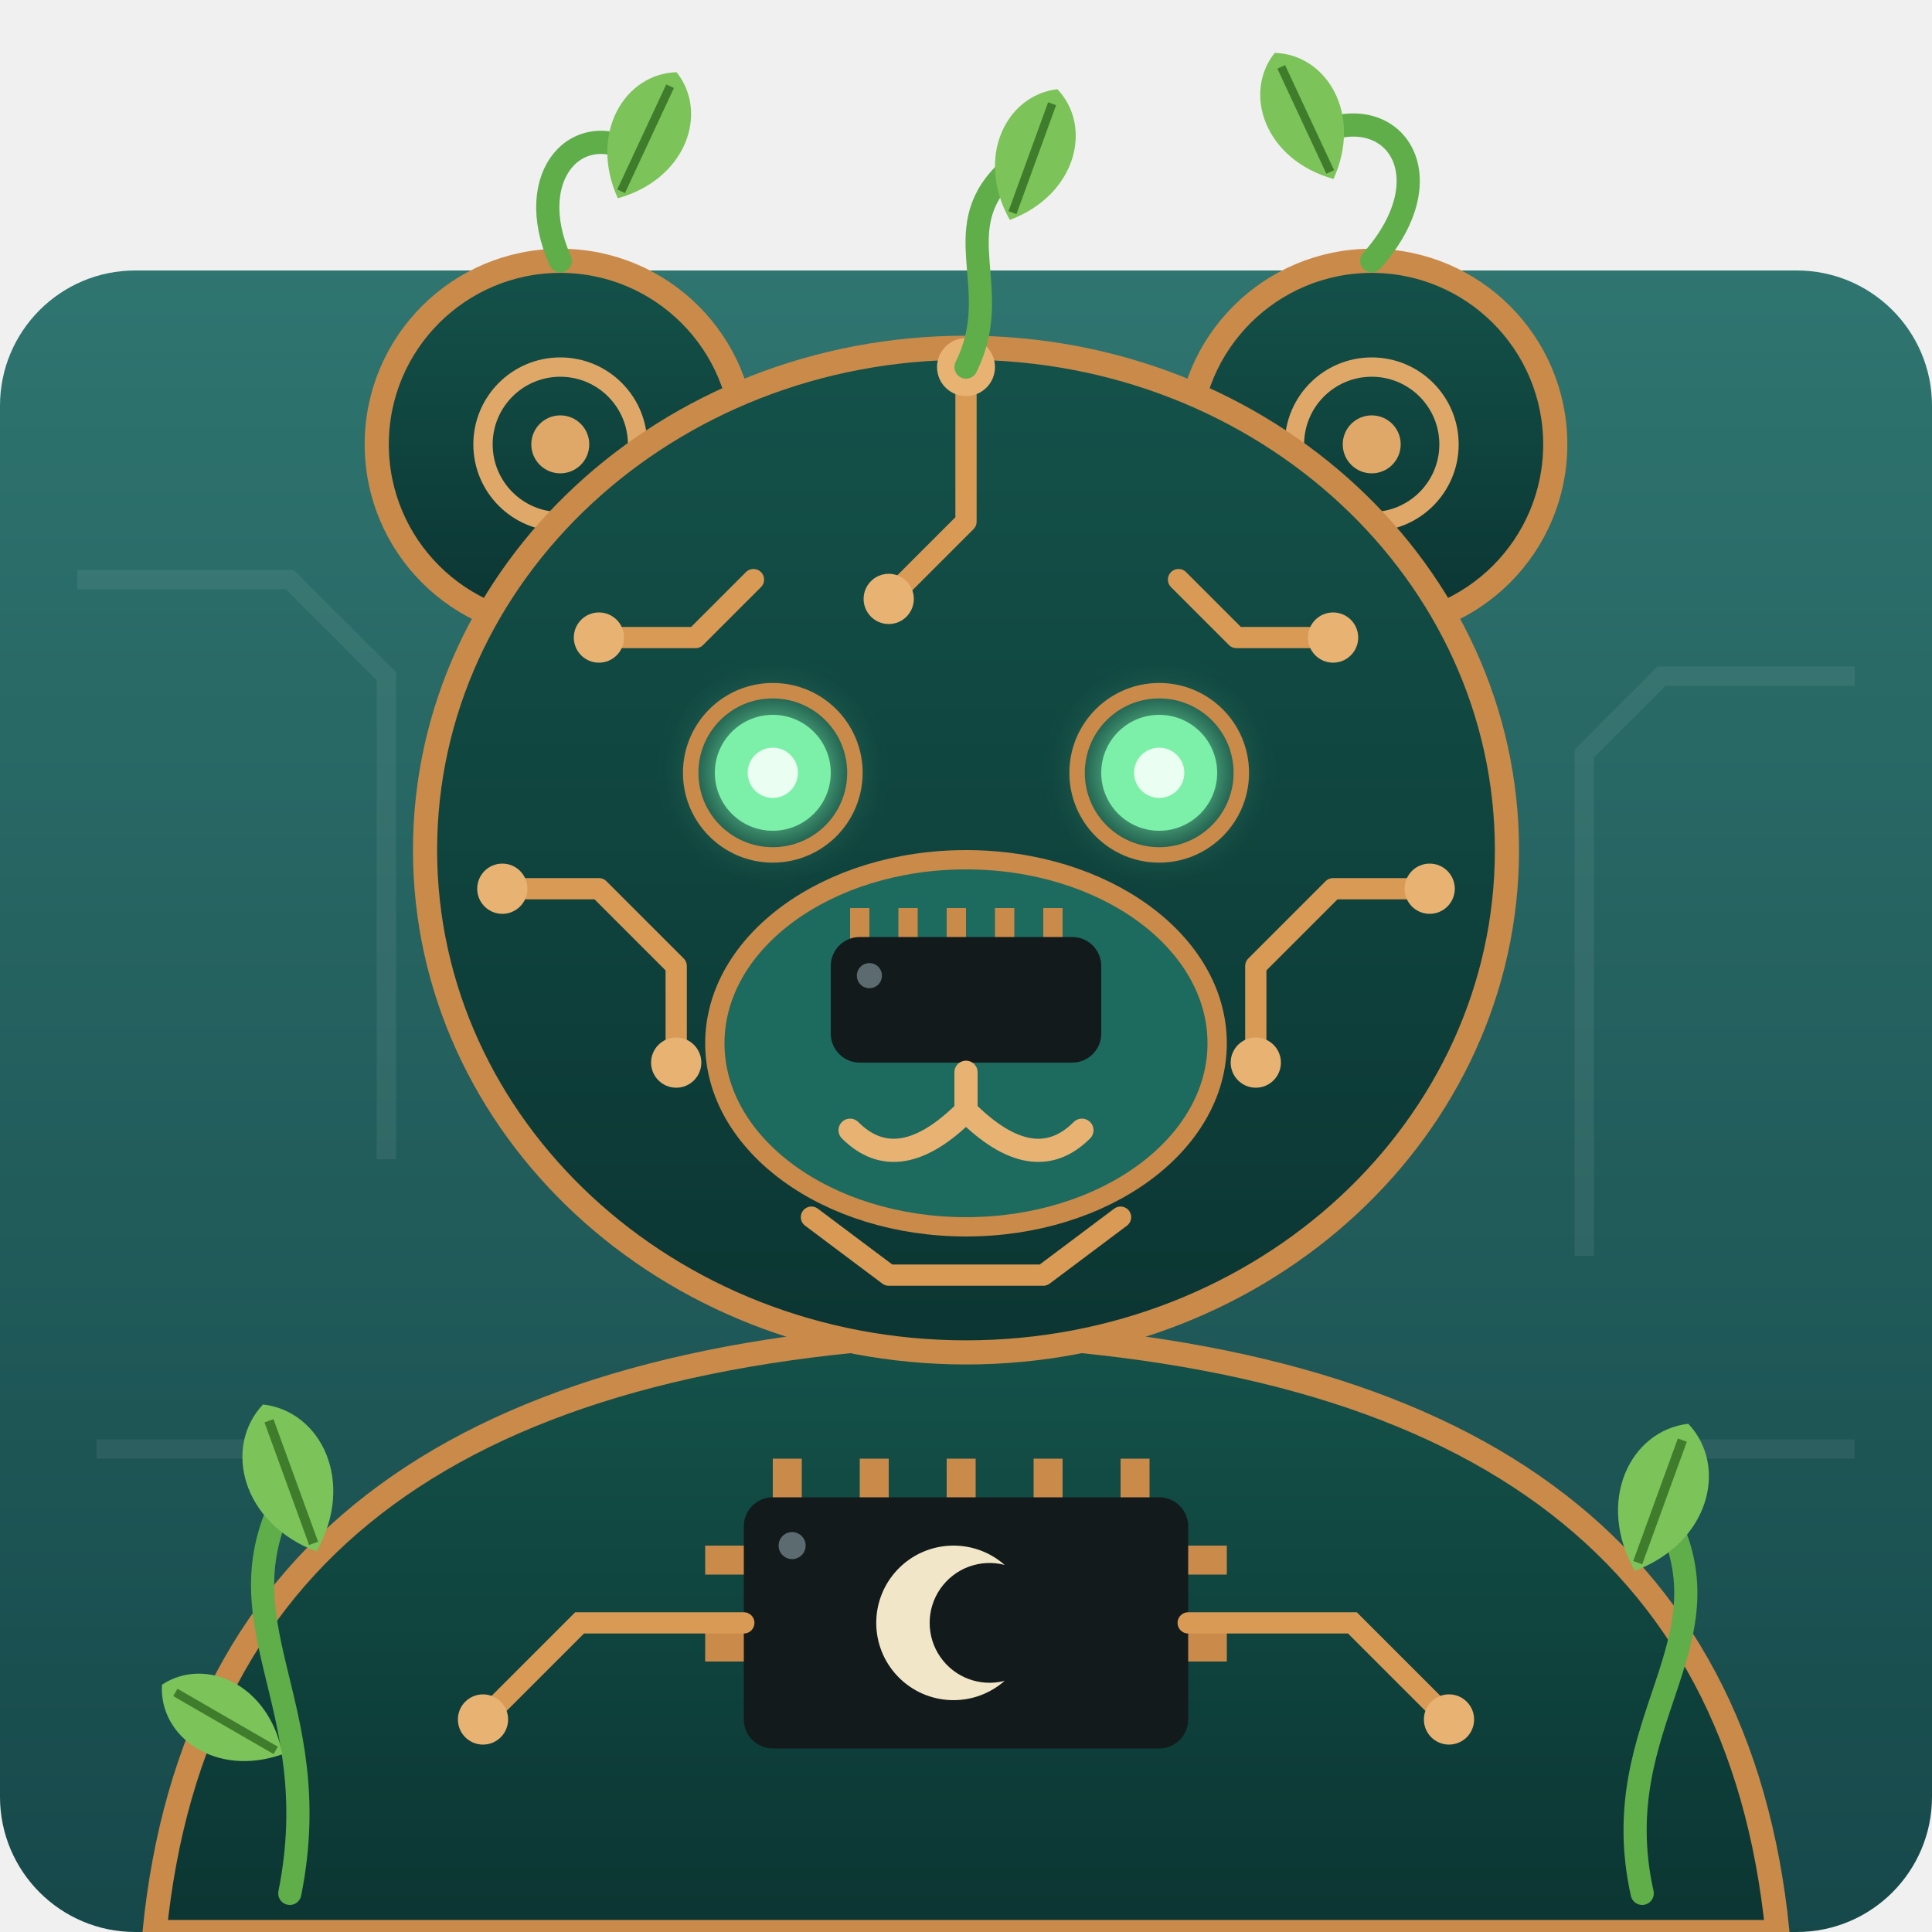
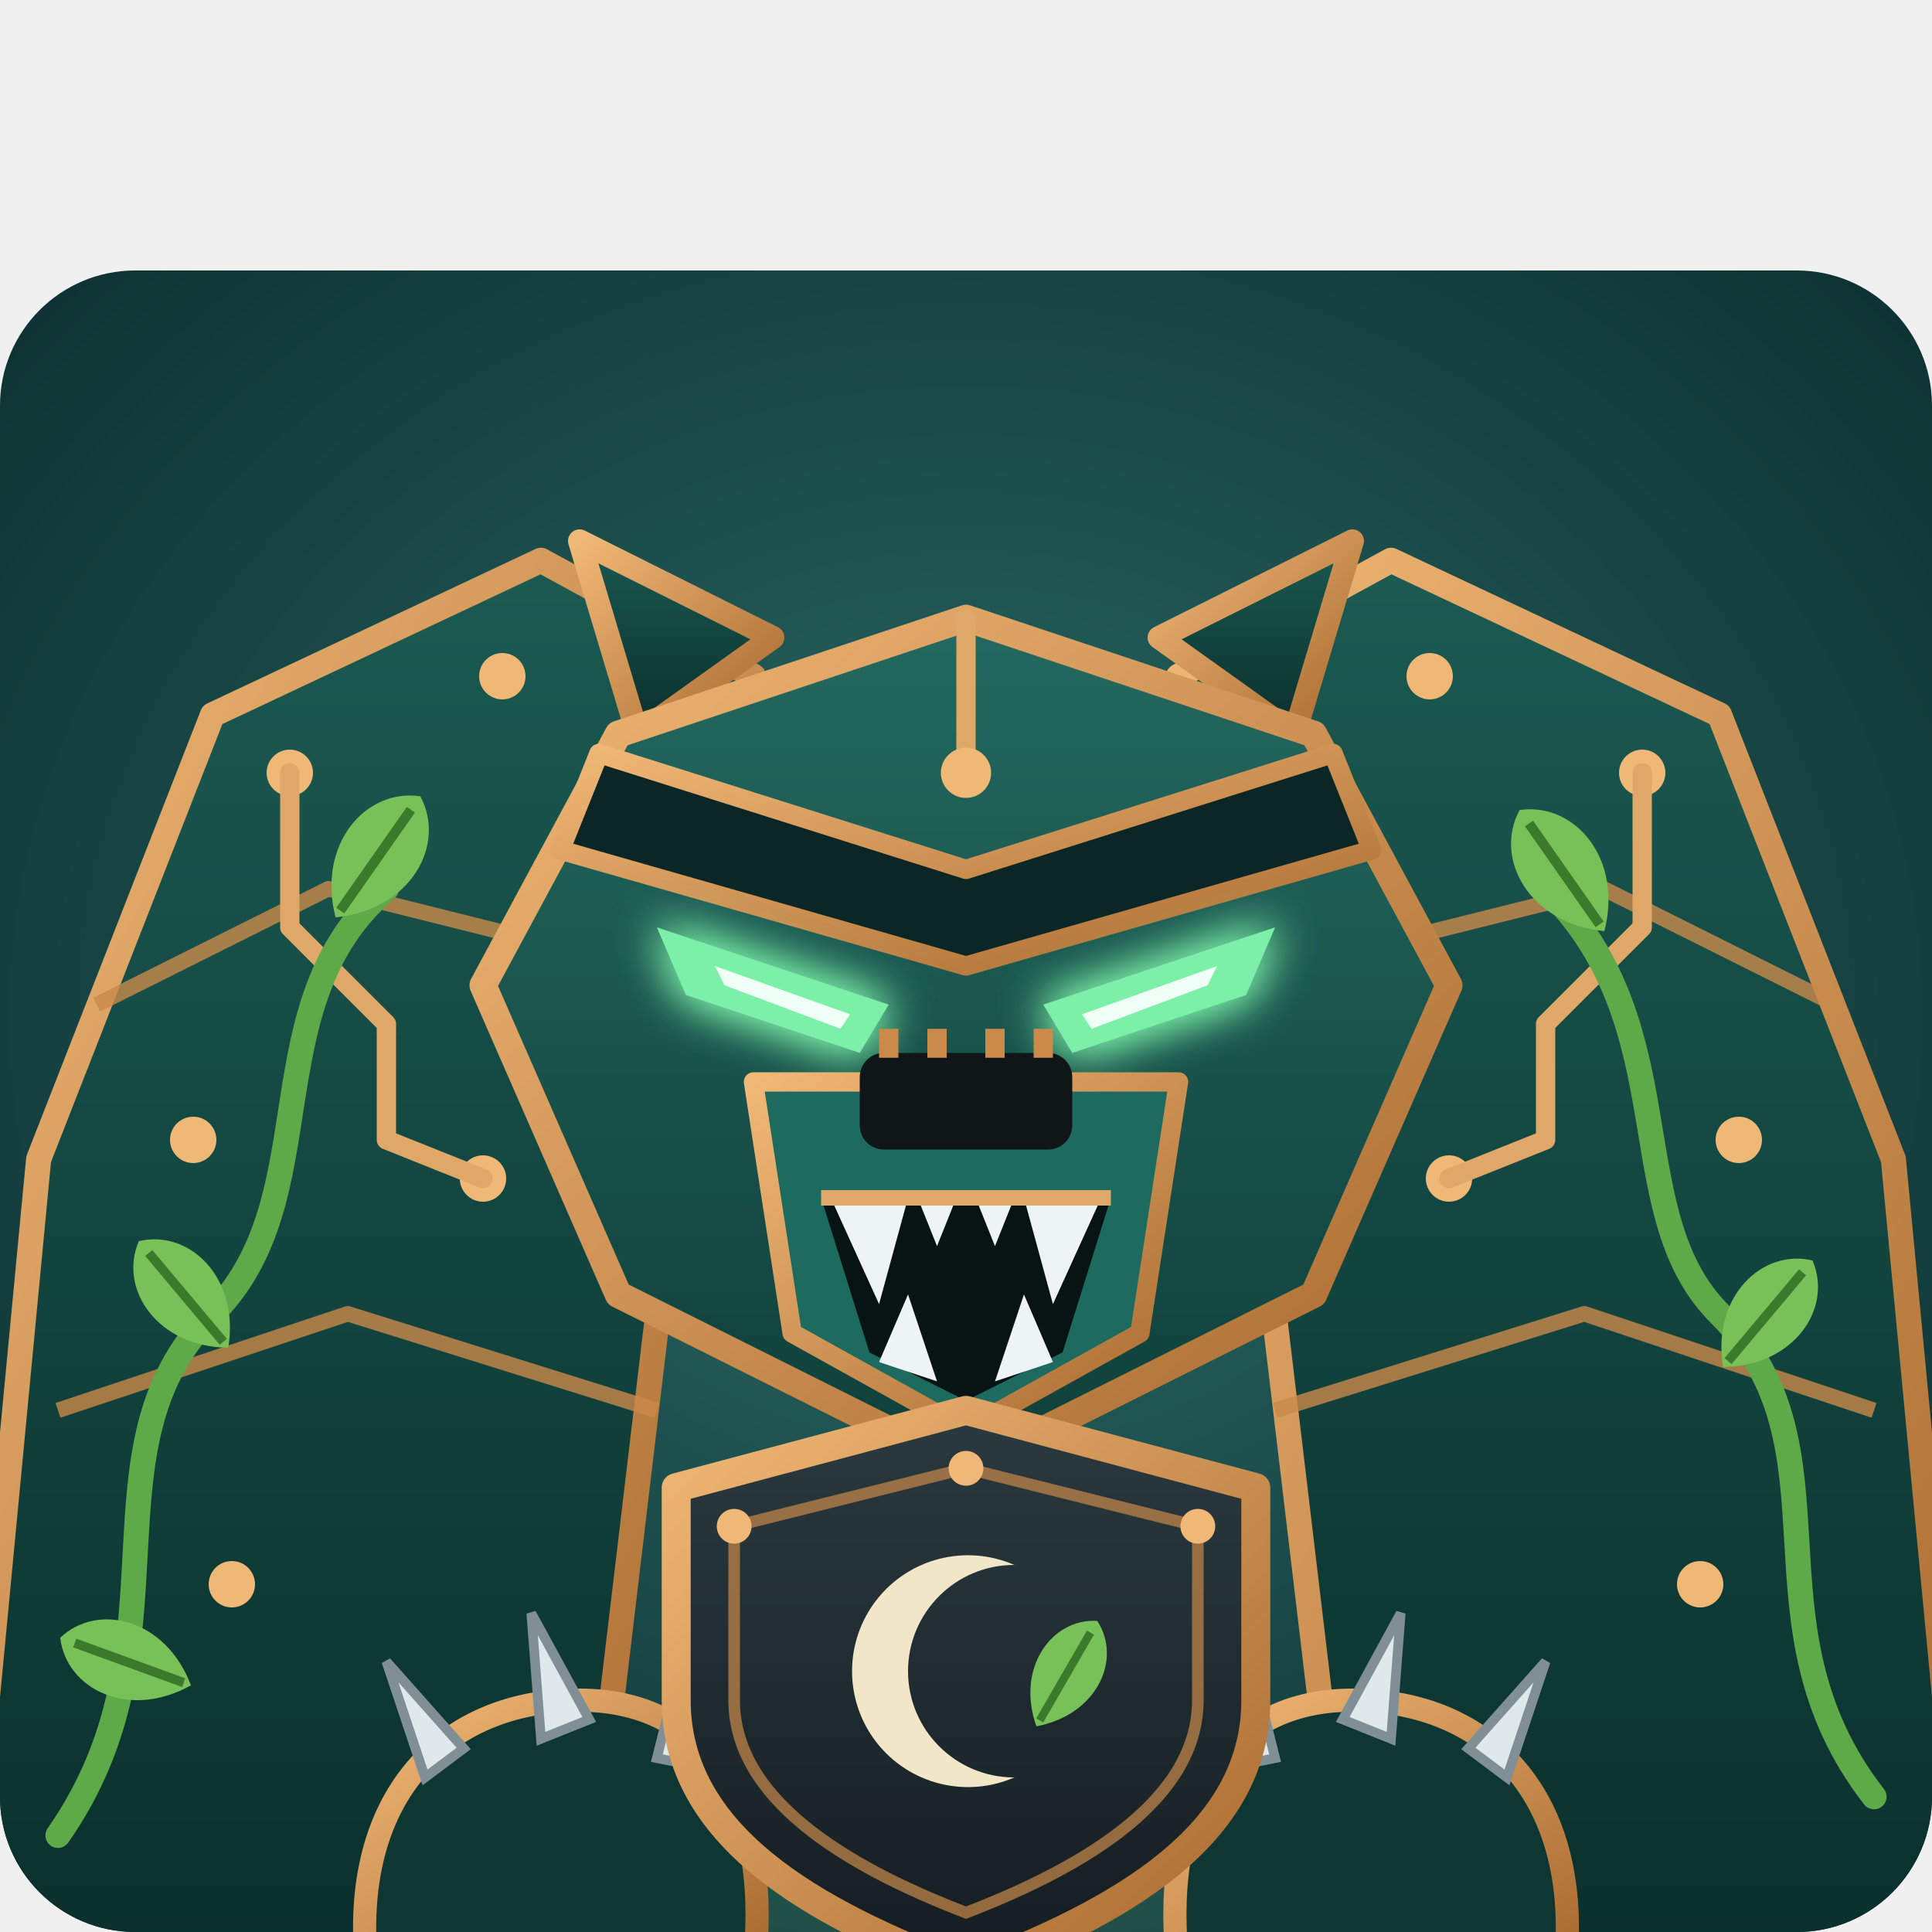
- <svg xmlns="http://www.w3.org/2000/svg" viewBox="0 0 200 200" width="200" height="200" role="img" aria-label="Bear form: a bear drawn as a circuit board, with copper traces growing into vines and leaves">
+ <svg xmlns="http://www.w3.org/2000/svg" viewBox="0 0 200 200" width="200" height="200" role="img" aria-label="Bear form: an armoured circuit-board bear with glowing eyes, bared fangs and a crescent-moon shield">
  <defs>
-     <linearGradient id="bgC" x1="0" y1="0" x2="0" y2="1">
-       <stop offset="0" stop-color="#2f7570" />
-       <stop offset="1" stop-color="#16484a" />
+     <radialGradient id="bgT" cx="50%" cy="45%" r="70%">
+       <stop offset="0" stop-color="#2a6b67" />
+       <stop offset="1" stop-color="#0c2d2e" />
+     </radialGradient>
+     <linearGradient id="armor" x1="0" y1="0" x2="0" y2="1">
+       <stop offset="0" stop-color="#1b5a52" />
+       <stop offset="1" stop-color="#0a2f2c" />
    </linearGradient>
-     <linearGradient id="pcb" x1="0" y1="0" x2="0" y2="1">
-       <stop offset="0" stop-color="#14524a" />
-       <stop offset="1" stop-color="#0b3532" />
+     <linearGradient id="face" x1="0" y1="0" x2="0" y2="1">
+       <stop offset="0" stop-color="#23695f" />
+       <stop offset="1" stop-color="#103f3a" />
    </linearGradient>
-     <filter id="glow" x="-80%" y="-80%" width="260%" height="260%">
-       <feGaussianBlur stdDeviation="2.6" result="b" />
+     <linearGradient id="copper" x1="0" y1="0" x2="1" y2="1">
+       <stop offset="0" stop-color="#f0b877" />
+       <stop offset="1" stop-color="#a8692e" />
+     </linearGradient>
+     <linearGradient id="shieldG" x1="0" y1="0" x2="0" y2="1">
+       <stop offset="0" stop-color="#2b3a40" />
+       <stop offset="1" stop-color="#141c20" />
+     </linearGradient>
+     <filter id="glowT" x="-100%" y="-200%" width="300%" height="500%">
+       <feGaussianBlur stdDeviation="2.4" result="b" />
      <feMerge>
+         <feMergeNode in="b" />
        <feMergeNode in="b" />
        <feMergeNode in="SourceGraphic" />
      </feMerge>
    </filter>
-     <clipPath id="clipC">
+     <clipPath id="clipT">
      <rect x="0" y="28" width="200" height="172" rx="14" />
    </clipPath>
-     <symbol id="leaf" viewBox="-6 -10 12 20">
-       <path d="M0 9 C-7 3 -6 -6 0 -9 C6 -6 7 3 0 9 Z" fill="#7cc35a" />
-       <path d="M0 8 V-7" stroke="#3f7d2c" stroke-width="1.1" />
+     <symbol id="lf" viewBox="-6 -10 12 20">
+       <path d="M0 9 C-7 3 -6 -6 0 -9 C6 -6 7 3 0 9 Z" fill="#78c158" />
+       <path d="M0 8 V-7" stroke="#3b7a2a" stroke-width="1.2" />
    </symbol>
  </defs>
-   <rect x="0" y="28" width="200" height="172" rx="14" fill="url(#bgC)" />
-   <g fill="none" stroke="#ffffff" stroke-opacity=".07" stroke-width="2">
-     <path d="M8 60 H30 L40 70 V120 M192 70 H172 L164 78 V130 M10 150 H26 M174 150 H192" />
+   <rect x="0" y="28" width="200" height="172" rx="14" fill="url(#bgT)" />
+   <g clip-path="url(#clipT)">
+     <ellipse cx="100" cy="204" rx="90" ry="16" fill="#7cf0a8" opacity=".12" />
+     <path d="M-4 204 L4 120 L22 74 L56 58 L78 70 L70 120 L60 204 Z" fill="url(#armor)" stroke="url(#copper)" stroke-width="2.6" stroke-linejoin="round" />
+     <path d="M204 204 L196 120 L178 74 L144 58 L122 70 L130 120 L140 204 Z" fill="url(#armor)" stroke="url(#copper)" stroke-width="2.6" stroke-linejoin="round" />
+     <g fill="none" stroke="#c98a4a" stroke-width="1.6" stroke-opacity=".8" stroke-linejoin="round">
+       <path d="M10 104 L34 92 L66 100" />
+       <path d="M6 146 L36 136 L68 146" />
+       <path d="M190 104 L166 92 L134 100" />
+       <path d="M194 146 L164 136 L132 146" />
+     </g>
+     <g fill="#f0b877">
+       <circle cx="30" cy="80" r="2.4" />
+       <circle cx="52" cy="70" r="2.4" />
+       <circle cx="20" cy="118" r="2.4" />
+       <circle cx="50" cy="122" r="2.4" />
+       <circle cx="24" cy="164" r="2.4" />
+       <circle cx="170" cy="80" r="2.4" />
+       <circle cx="148" cy="70" r="2.4" />
+       <circle cx="180" cy="118" r="2.4" />
+       <circle cx="150" cy="122" r="2.4" />
+       <circle cx="176" cy="164" r="2.4" />
+     </g>
+     <g fill="none" stroke="#e0a868" stroke-width="2" stroke-linecap="round" stroke-linejoin="round">
+       <path d="M30 80 V96 L40 106 V118 L50 122" />
+       <path d="M170 80 V96 L160 106 V118 L150 122" />
+     </g>
+     <g>
+       <path d="M38 204 C36 186 46 176 60 176 C74 176 80 188 78 204 Z" fill="#0e3633" stroke="url(#copper)" stroke-width="2.4" />
+       <path d="M44 184 l-4 -12 l8 9 Z M56 180 l-1 -13 l6 11 Z M68 182 l3 -12 l2 13 Z" fill="#dfe8ea" stroke="#7f8f95" stroke-width="1" />
+       <path d="M162 204 C164 186 154 176 140 176 C126 176 120 188 122 204 Z" fill="#0e3633" stroke="url(#copper)" stroke-width="2.4" />
+       <path d="M156 184 l4 -12 l-8 9 Z M144 180 l1 -13 l-6 11 Z M132 182 l-3 -12 l-2 13 Z" fill="#dfe8ea" stroke="#7f8f95" stroke-width="1" />
+     </g>
  </g>
-   <g clip-path="url(#clipC)">
-     <path d="M16 200 C20 160 48 140 100 138 C152 140 180 160 184 200 Z" fill="url(#pcb)" stroke="#c98a4a" stroke-width="2.5" />
+   <path d="M66 76 L60 56 L80 66 Z" fill="url(#armor)" stroke="url(#copper)" stroke-width="2.4" stroke-linejoin="round" />
+   <path d="M134 76 L140 56 L120 66 Z" fill="url(#armor)" stroke="url(#copper)" stroke-width="2.4" stroke-linejoin="round" />
+   <path d="M64 76 L100 64 L136 76 L150 102 L136 134 L100 152 L64 134 L50 102 Z" fill="url(#face)" stroke="url(#copper)" stroke-width="2.8" stroke-linejoin="round" />
+   <path d="M100 64 V80" stroke="#e0a868" stroke-width="2" stroke-linecap="round" />
+   <circle cx="100" cy="80" r="2.6" fill="#f0b877" />
+   <path d="M58 88 L100 100 L142 88 L138 78 L100 90 L62 78 Z" fill="#0b2624" stroke="url(#copper)" stroke-width="2" stroke-linejoin="round" />
+   <g filter="url(#glowT)">
+     <path d="M68 96 L92 104 L89 109 L71 103 Z" fill="#7cf0a8" />
+     <path d="M132 96 L108 104 L111 109 L129 103 Z" fill="#7cf0a8" />
  </g>
-   <g stroke="#c98a4a" stroke-width="2.5">
-     <circle cx="58" cy="46" r="19" fill="url(#pcb)" />
-     <circle cx="142" cy="46" r="19" fill="url(#pcb)" />
+   <path d="M74 100 L88 105 L87 106.5 L75 102 Z" fill="#effff5" />
+   <path d="M126 100 L112 105 L113 106.5 L125 102 Z" fill="#effff5" />
+   <path d="M78 112 L122 112 L118 138 L100 148 L82 138 Z" fill="#1d6a5f" stroke="url(#copper)" stroke-width="2" stroke-linejoin="round" />
+   <rect x="89" y="109" width="22" height="10" rx="2.5" fill="#101618" />
+   <g fill="#c98a4a">
+     <rect x="91" y="106.5" width="2" height="3" />
+     <rect x="96" y="106.5" width="2" height="3" />
+     <rect x="102" y="106.5" width="2" height="3" />
+     <rect x="107" y="106.5" width="2" height="3" />
  </g>
-   <g fill="none" stroke="#e0a868" stroke-width="2">
-     <circle cx="58" cy="46" r="8" />
-     <circle cx="142" cy="46" r="8" />
+   <path d="M85 124 L115 124 L110 140 L100 145 L90 140 Z" fill="#081413" />
+   <path d="M86 124 L91 135 L94 124 Z M106 124 L109 135 L114 124 Z" fill="#eef4f5" />
+   <path d="M95 124 L97 129 L99 124 Z M101 124 L103 129 L105 124 Z" fill="#eef4f5" />
+   <path d="M91 141 L94 134 L97 143 Z M103 143 L106 134 L109 141 Z" fill="#eef4f5" />
+   <path d="M85 124 H115" stroke="#e0a868" stroke-width="1.6" />
+   <g fill="none" stroke="#5ea948" stroke-width="2.6" stroke-linecap="round">
+     <path d="M6 190 C20 170 8 150 22 136 C34 124 26 104 40 92" />
+     <path d="M194 186 C180 168 192 150 178 136 C168 126 174 108 162 94" />
  </g>
-   <circle cx="58" cy="46" r="3" fill="#e0a868" />
-   <circle cx="142" cy="46" r="3" fill="#e0a868" />
-   <ellipse cx="100" cy="88" rx="56" ry="52" fill="url(#pcb)" stroke="#c98a4a" stroke-width="2.5" />
-   <g fill="none" stroke="#d99a55" stroke-width="2.2" stroke-linecap="round" stroke-linejoin="round">
-     <path d="M100 38 V54 L92 62" />
-     <path d="M62 66 H72 L78 60" />
-     <path d="M138 66 H128 L122 60" />
-     <path d="M52 92 H62 L70 100 V110" />
-     <path d="M148 92 H138 L130 100 V110" />
-     <path d="M84 126 L92 132 H108 L116 126" />
+   <use href="#lf" x="34" y="80" width="11" height="17" transform="rotate(35 39 88)" />
+   <use href="#lf" x="14" y="126" width="10" height="16" transform="rotate(-40 19 134)" />
+   <use href="#lf" x="156" y="82" width="11" height="17" transform="rotate(-35 161 90)" />
+   <use href="#lf" x="178" y="128" width="10" height="16" transform="rotate(40 183 136)" />
+   <use href="#lf" x="8" y="164" width="10" height="16" transform="rotate(-70 13 172)" />
+   <g transform="translate(100 150)">
+     <path d="M-30 4 L0 -4 L30 4 V26 C30 40 16 48 0 54 C-16 48 -30 40 -30 26 Z" fill="url(#shieldG)" stroke="url(#copper)" stroke-width="3" stroke-linejoin="round" />
+     <path d="M-24 8 L0 2 L24 8 V26 C24 36 13 43 0 48 C-13 43 -24 36 -24 26 Z" fill="none" stroke="#c98a4a" stroke-width="1.2" stroke-opacity=".7" />
+     <path d="M5 12 A12 12 0 1 0 5 34 A9.4 9.4 0 1 1 5 12 Z" fill="#f1e6c8" />
+     <use href="#lf" x="6" y="16" width="9" height="14" transform="rotate(30 10 23)" />
+     <g fill="#f0b877">
+       <circle cx="-24" cy="8" r="1.8" />
+       <circle cx="24" cy="8" r="1.8" />
+       <circle cx="0" cy="2" r="1.8" />
+     </g>
  </g>
-   <g fill="#e8b273">
-     <circle cx="100" cy="38" r="3" />
-     <circle cx="92" cy="62" r="2.6" />
-     <circle cx="62" cy="66" r="2.6" />
-     <circle cx="138" cy="66" r="2.6" />
-     <circle cx="52" cy="92" r="2.6" />
-     <circle cx="148" cy="92" r="2.6" />
-     <circle cx="70" cy="110" r="2.6" />
-     <circle cx="130" cy="110" r="2.6" />
-   </g>
-   <ellipse cx="100" cy="108" rx="26" ry="19" fill="#1d6a5f" stroke="#c98a4a" stroke-width="2" />
-   <g fill="#c98a4a">
-     <rect x="88" y="94" width="2" height="4" />
-     <rect x="93" y="94" width="2" height="4" />
-     <rect x="98" y="94" width="2" height="4" />
-     <rect x="103" y="94" width="2" height="4" />
-     <rect x="108" y="94" width="2" height="4" />
-   </g>
-   <rect x="86" y="97" width="28" height="13" rx="3" fill="#121a1c" />
-   <circle cx="90" cy="101" r="1.3" fill="#5c6b70" />
-   <path d="M100 111 V115 M100 115 Q93 122 88 117 M100 115 Q107 122 112 117" fill="none" stroke="#e8b273" stroke-width="2.4" stroke-linecap="round" />
-   <g filter="url(#glow)">
-     <circle cx="80" cy="80" r="6" fill="#7cf0a8" />
-     <circle cx="120" cy="80" r="6" fill="#7cf0a8" />
-   </g>
-   <circle cx="80" cy="80" r="2.6" fill="#eafff2" />
-   <circle cx="120" cy="80" r="2.6" fill="#eafff2" />
-   <g fill="none" stroke="#c98a4a" stroke-width="1.6">
-     <circle cx="80" cy="80" r="8.5" />
-     <circle cx="120" cy="80" r="8.5" />
-   </g>
-   <g fill="none" stroke="#5fae4a" stroke-width="2.4" stroke-linecap="round">
-     <path d="M58 27 C54 18 60 12 66 16" />
-     <path d="M142 27 C150 18 144 10 136 14" />
-     <path d="M100 38 C104 30 98 24 104 18" />
-     <path d="M30 196 C34 176 22 168 30 154" />
-     <path d="M170 196 C166 178 180 170 172 156" />
-   </g>
-   <use href="#leaf" x="62" y="6" width="10" height="16" transform="rotate(25 67 14)" />
-   <use href="#leaf" x="130" y="4" width="10" height="16" transform="rotate(-25 135 12)" />
-   <use href="#leaf" x="102" y="8" width="10" height="16" transform="rotate(20 107 16)" />
-   <use href="#leaf" x="24" y="144" width="12" height="18" transform="rotate(-20 30 153)" />
-   <use href="#leaf" x="166" y="146" width="12" height="18" transform="rotate(20 172 155)" />
-   <use href="#leaf" x="18" y="170" width="10" height="16" transform="rotate(-60 23 178)" />
-   <g transform="translate(100 168)">
-     <g fill="#c98a4a">
-       <rect x="-20" y="-17" width="3" height="5" />
-       <rect x="-11" y="-17" width="3" height="5" />
-       <rect x="-2" y="-17" width="3" height="5" />
-       <rect x="7" y="-17" width="3" height="5" />
-       <rect x="16" y="-17" width="3" height="5" />
-       <rect x="-27" y="-8" width="5" height="3" />
-       <rect x="-27" y="1" width="5" height="3" />
-       <rect x="22" y="-8" width="5" height="3" />
-       <rect x="22" y="1" width="5" height="3" />
-     </g>
-     <rect x="-23" y="-13" width="46" height="26" rx="3" fill="#121a1c" />
-     <path d="M4 -6 A8 8 0 1 0 4 6 A6.2 6.2 0 1 1 4 -6 Z" fill="#f1e6c8" />
-     <circle cx="-18" cy="-8" r="1.4" fill="#5c6b70" />
-   </g>
-   <g fill="none" stroke="#d99a55" stroke-width="2.2" stroke-linecap="round">
-     <path d="M77 168 H60 L50 178" />
-     <path d="M123 168 H140 L150 178" />
-   </g>
-   <circle cx="50" cy="178" r="2.6" fill="#e8b273" />
-   <circle cx="150" cy="178" r="2.6" fill="#e8b273" />
</svg>
